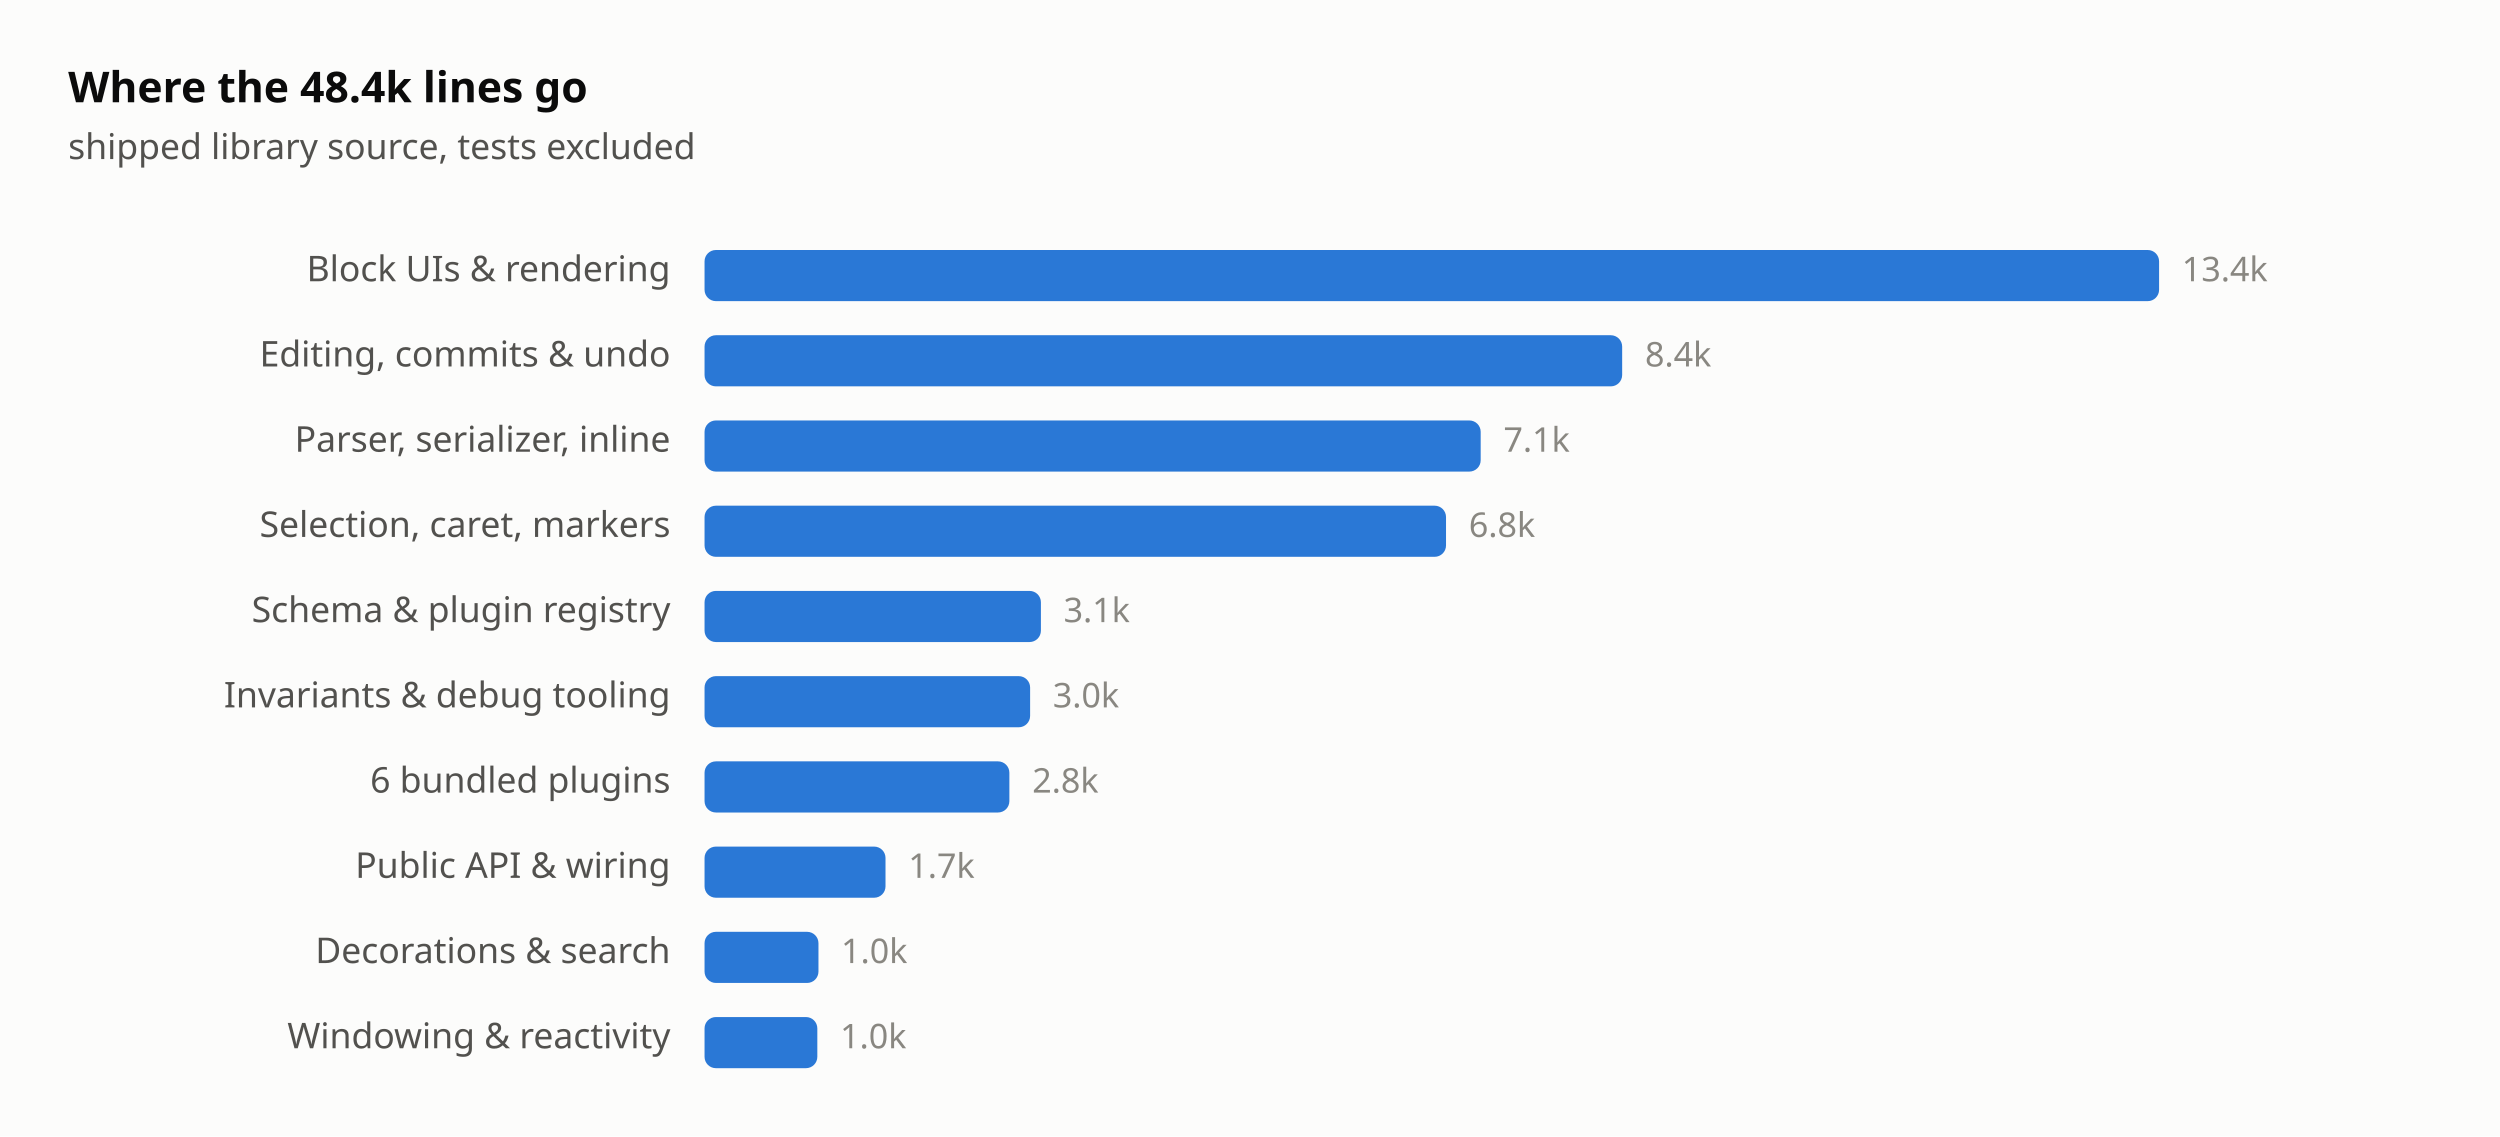
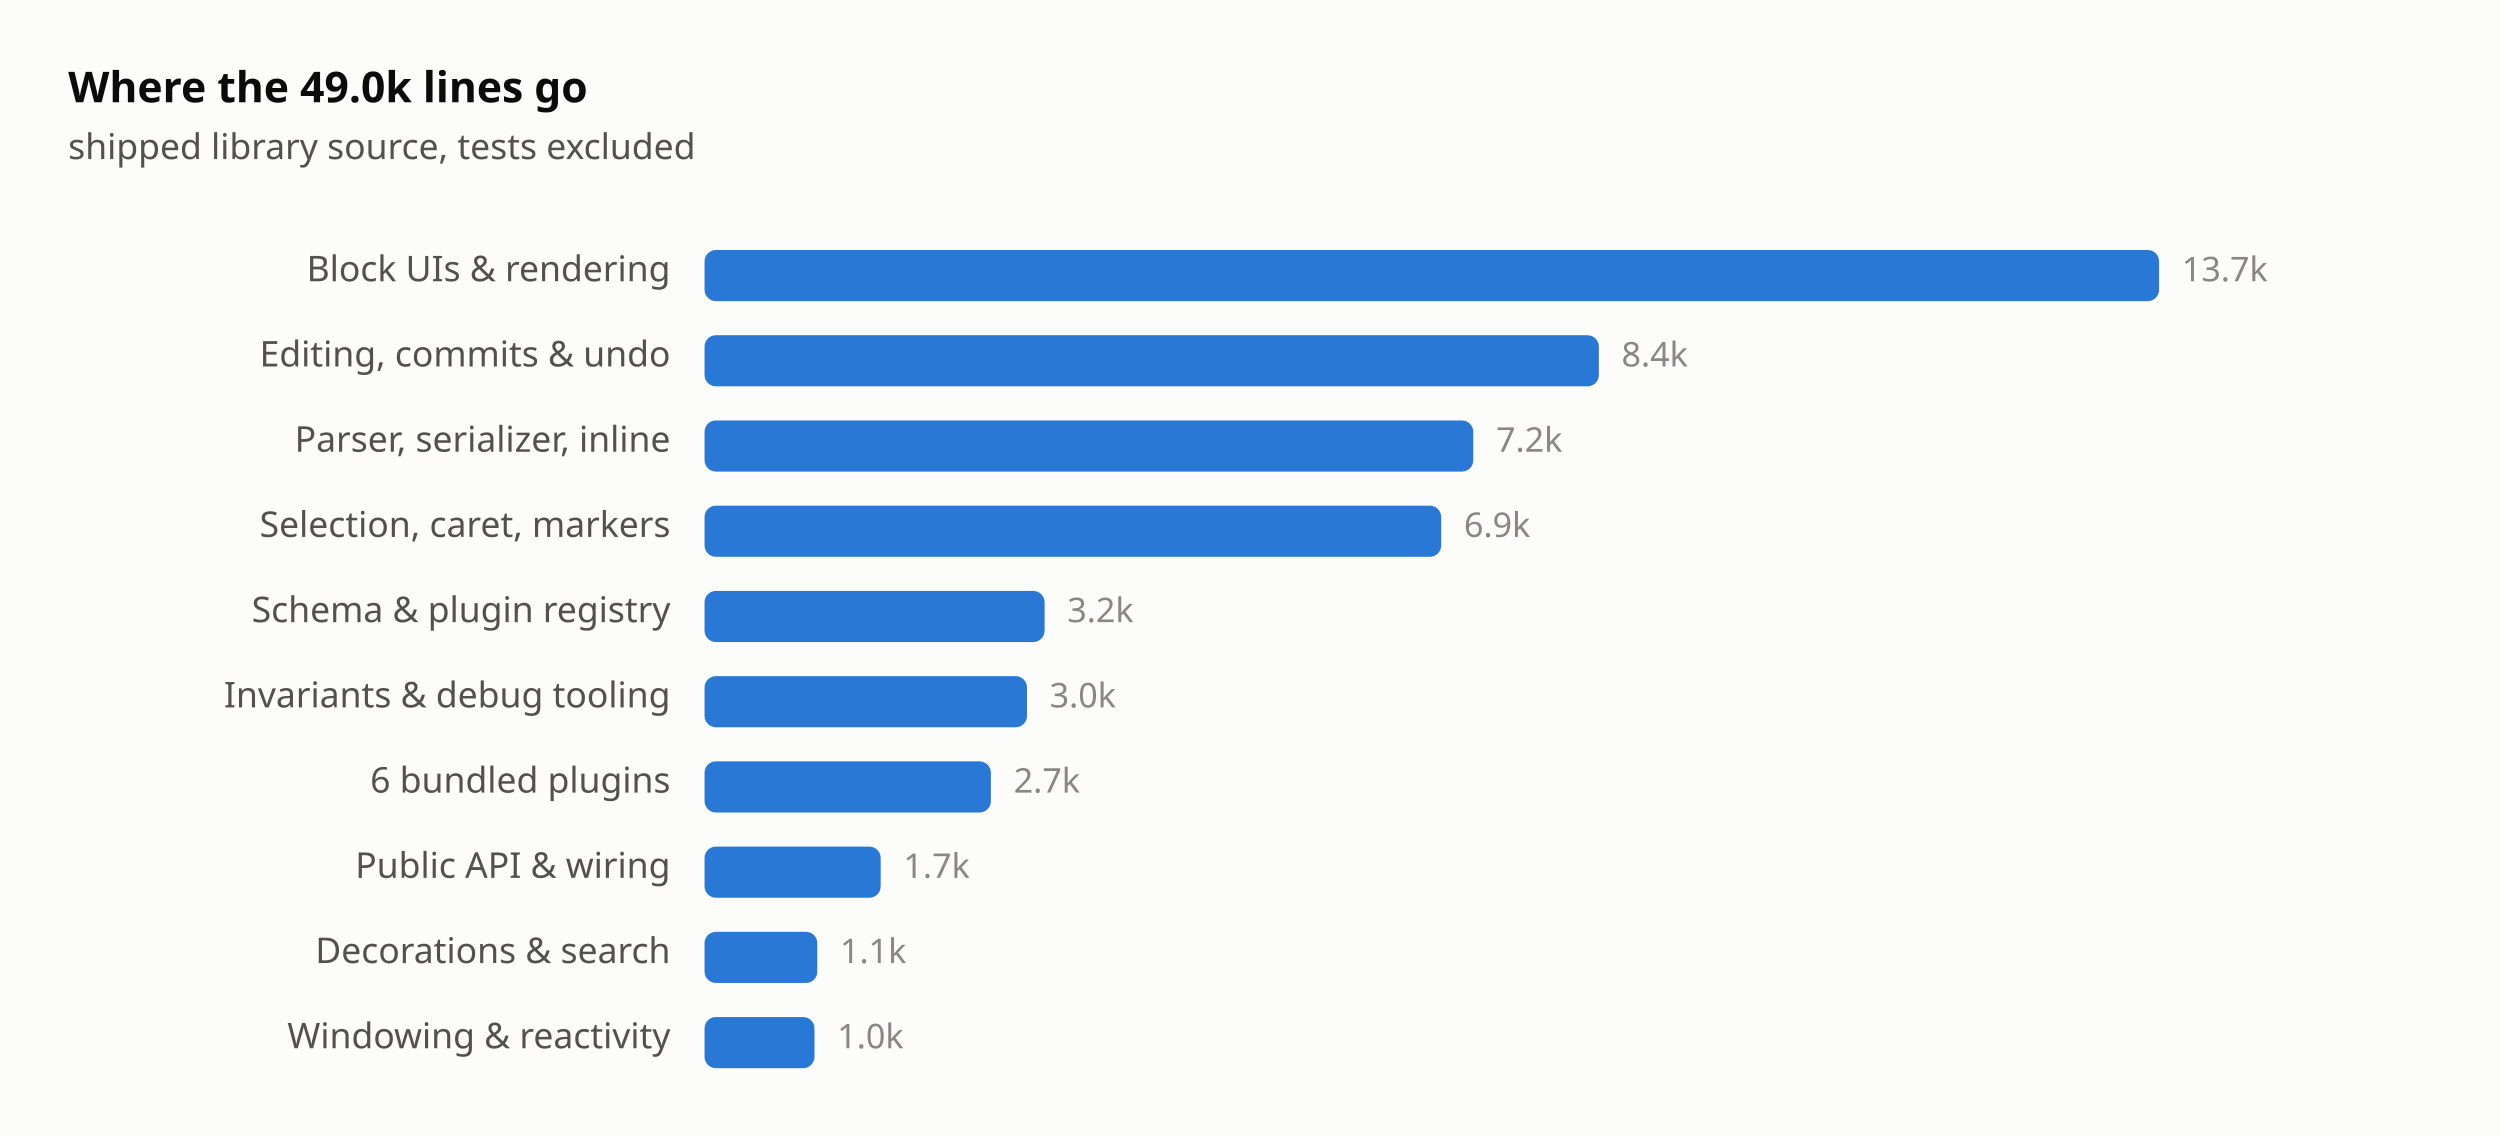
- <svg xmlns="http://www.w3.org/2000/svg" width="880" height="400" viewBox="0 0 880 400" role="img" aria-label="Library source by area: Block UIs &amp; rendering 13.4k, Editing, commits &amp; undo 8.4k, Parser, serializer, inline 7.1k, Selection, caret, markers 6.8k, Schema &amp; plugin registry 3.1k, Invariants &amp; debug tooling 3.0k, 6 bundled plugins 2.8k, Public API &amp; wiring 1.7k, Decorations &amp; search 1.0k, Windowing &amp; reactivity 1.0k. About 48.4k lines total.">
+ <svg xmlns="http://www.w3.org/2000/svg" width="880" height="400" viewBox="0 0 880 400" role="img" aria-label="Library source by area: Block UIs &amp; rendering 13.7k, Editing, commits &amp; undo 8.4k, Parser, serializer, inline 7.2k, Selection, caret, markers 6.9k, Schema &amp; plugin registry 3.2k, Invariants &amp; debug tooling 3.0k, 6 bundled plugins 2.7k, Public API &amp; wiring 1.7k, Decorations &amp; search 1.1k, Windowing &amp; reactivity 1.0k. About 49.0k lines total.">
  <rect width="880" height="400" fill="#fcfcfb" />
-   <text x="24" y="36" font-family="system-ui, sans-serif" font-size="15" font-weight="600" fill="#0b0b0b" text-anchor="start">Where the 48.4k lines go</text>
+   <text x="24" y="36" font-family="system-ui, sans-serif" font-size="15" font-weight="600" fill="#0b0b0b" text-anchor="start">Where the 49.0k lines go</text>
  <text x="24" y="56" font-family="system-ui, sans-serif" font-size="12.5" font-weight="400" fill="#52514e" text-anchor="start">shipped library source, tests excluded</text>
  <text x="236" y="99" font-family="system-ui, sans-serif" font-size="12.5" font-weight="400" fill="#52514e" text-anchor="end">Block UIs &amp; rendering</text>
  <rect x="248" y="88" width="512.0" height="18" rx="4" fill="#2a78d6" />
-   <text x="768" y="99" font-family="system-ui, sans-serif" font-size="12" font-weight="400" fill="#898781" text-anchor="start" style="font-variant-numeric:tabular-nums">13.4k</text>
+   <text x="768" y="99" font-family="system-ui, sans-serif" font-size="12" font-weight="400" fill="#898781" text-anchor="start" style="font-variant-numeric:tabular-nums">13.7k</text>
  <text x="236" y="129" font-family="system-ui, sans-serif" font-size="12.5" font-weight="400" fill="#52514e" text-anchor="end">Editing, commits &amp; undo</text>
-   <rect x="248" y="118" width="323.0" height="18" rx="4" fill="#2a78d6" />
-   <text x="579.04" y="129" font-family="system-ui, sans-serif" font-size="12" font-weight="400" fill="#898781" text-anchor="start" style="font-variant-numeric:tabular-nums">8.4k</text>
+   <rect x="248" y="118" width="314.8" height="18" rx="4" fill="#2a78d6" />
+   <text x="570.769" y="129" font-family="system-ui, sans-serif" font-size="12" font-weight="400" fill="#898781" text-anchor="start" style="font-variant-numeric:tabular-nums">8.4k</text>
  <text x="236" y="159" font-family="system-ui, sans-serif" font-size="12.5" font-weight="400" fill="#52514e" text-anchor="end">Parser, serializer, inline</text>
-   <rect x="248" y="148" width="273.2" height="18" rx="4" fill="#2a78d6" />
-   <text x="529.215" y="159" font-family="system-ui, sans-serif" font-size="12" font-weight="400" fill="#898781" text-anchor="start" style="font-variant-numeric:tabular-nums">7.1k</text>
+   <rect x="248" y="148" width="270.6" height="18" rx="4" fill="#2a78d6" />
+   <text x="526.603" y="159" font-family="system-ui, sans-serif" font-size="12" font-weight="400" fill="#898781" text-anchor="start" style="font-variant-numeric:tabular-nums">7.2k</text>
  <text x="236" y="189" font-family="system-ui, sans-serif" font-size="12.5" font-weight="400" fill="#52514e" text-anchor="end">Selection, caret, markers</text>
-   <rect x="248" y="178" width="261.0" height="18" rx="4" fill="#2a78d6" />
-   <text x="517.036" y="189" font-family="system-ui, sans-serif" font-size="12" font-weight="400" fill="#898781" text-anchor="start" style="font-variant-numeric:tabular-nums">6.8k</text>
+   <rect x="248" y="178" width="259.3" height="18" rx="4" fill="#2a78d6" />
+   <text x="515.31" y="189" font-family="system-ui, sans-serif" font-size="12" font-weight="400" fill="#898781" text-anchor="start" style="font-variant-numeric:tabular-nums">6.9k</text>
  <text x="236" y="219" font-family="system-ui, sans-serif" font-size="12.5" font-weight="400" fill="#52514e" text-anchor="end">Schema &amp; plugin registry</text>
-   <rect x="248" y="208" width="118.4" height="18" rx="4" fill="#2a78d6" />
-   <text x="374.378" y="219" font-family="system-ui, sans-serif" font-size="12" font-weight="400" fill="#898781" text-anchor="start" style="font-variant-numeric:tabular-nums">3.1k</text>
+   <rect x="248" y="208" width="119.7" height="18" rx="4" fill="#2a78d6" />
+   <text x="375.67" y="219" font-family="system-ui, sans-serif" font-size="12" font-weight="400" fill="#898781" text-anchor="start" style="font-variant-numeric:tabular-nums">3.2k</text>
  <text x="236" y="249" font-family="system-ui, sans-serif" font-size="12.5" font-weight="400" fill="#52514e" text-anchor="end">Invariants &amp; debug tooling</text>
-   <rect x="248" y="238" width="114.6" height="18" rx="4" fill="#2a78d6" />
-   <text x="370.586" y="249" font-family="system-ui, sans-serif" font-size="12" font-weight="400" fill="#898781" text-anchor="start" style="font-variant-numeric:tabular-nums">3.0k</text>
+   <rect x="248" y="238" width="113.5" height="18" rx="4" fill="#2a78d6" />
+   <text x="369.462" y="249" font-family="system-ui, sans-serif" font-size="12" font-weight="400" fill="#898781" text-anchor="start" style="font-variant-numeric:tabular-nums">3.0k</text>
  <text x="236" y="279" font-family="system-ui, sans-serif" font-size="12.5" font-weight="400" fill="#52514e" text-anchor="end">6 bundled plugins</text>
-   <rect x="248" y="268" width="107.3" height="18" rx="4" fill="#2a78d6" />
-   <text x="363.348" y="279" font-family="system-ui, sans-serif" font-size="12" font-weight="400" fill="#898781" text-anchor="start" style="font-variant-numeric:tabular-nums">2.8k</text>
+   <rect x="248" y="268" width="100.8" height="18" rx="4" fill="#2a78d6" />
+   <text x="356.822" y="279" font-family="system-ui, sans-serif" font-size="12" font-weight="400" fill="#898781" text-anchor="start" style="font-variant-numeric:tabular-nums">2.7k</text>
  <text x="236" y="309" font-family="system-ui, sans-serif" font-size="12.5" font-weight="400" fill="#52514e" text-anchor="end">Public API &amp; wiring</text>
-   <rect x="248" y="298" width="63.7" height="18" rx="4" fill="#2a78d6" />
-   <text x="319.727" y="309" font-family="system-ui, sans-serif" font-size="12" font-weight="400" fill="#898781" text-anchor="start" style="font-variant-numeric:tabular-nums">1.7k</text>
+   <rect x="248" y="298" width="62.0" height="18" rx="4" fill="#2a78d6" />
+   <text x="318.004" y="309" font-family="system-ui, sans-serif" font-size="12" font-weight="400" fill="#898781" text-anchor="start" style="font-variant-numeric:tabular-nums">1.7k</text>
  <text x="236" y="339" font-family="system-ui, sans-serif" font-size="12.5" font-weight="400" fill="#52514e" text-anchor="end">Decorations &amp; search</text>
-   <rect x="248" y="328" width="40.1" height="18" rx="4" fill="#2a78d6" />
-   <text x="296.059" y="339" font-family="system-ui, sans-serif" font-size="12" font-weight="400" fill="#898781" text-anchor="start" style="font-variant-numeric:tabular-nums">1.0k</text>
+   <rect x="248" y="328" width="39.7" height="18" rx="4" fill="#2a78d6" />
+   <text x="295.678" y="339" font-family="system-ui, sans-serif" font-size="12" font-weight="400" fill="#898781" text-anchor="start" style="font-variant-numeric:tabular-nums">1.1k</text>
  <text x="236" y="369" font-family="system-ui, sans-serif" font-size="12.5" font-weight="400" fill="#52514e" text-anchor="end">Windowing &amp; reactivity</text>
-   <rect x="248" y="358" width="39.7" height="18" rx="4" fill="#2a78d6" />
-   <text x="295.715" y="369" font-family="system-ui, sans-serif" font-size="12" font-weight="400" fill="#898781" text-anchor="start" style="font-variant-numeric:tabular-nums">1.0k</text>
+   <rect x="248" y="358" width="38.7" height="18" rx="4" fill="#2a78d6" />
+   <text x="294.706" y="369" font-family="system-ui, sans-serif" font-size="12" font-weight="400" fill="#898781" text-anchor="start" style="font-variant-numeric:tabular-nums">1.0k</text>
</svg>
